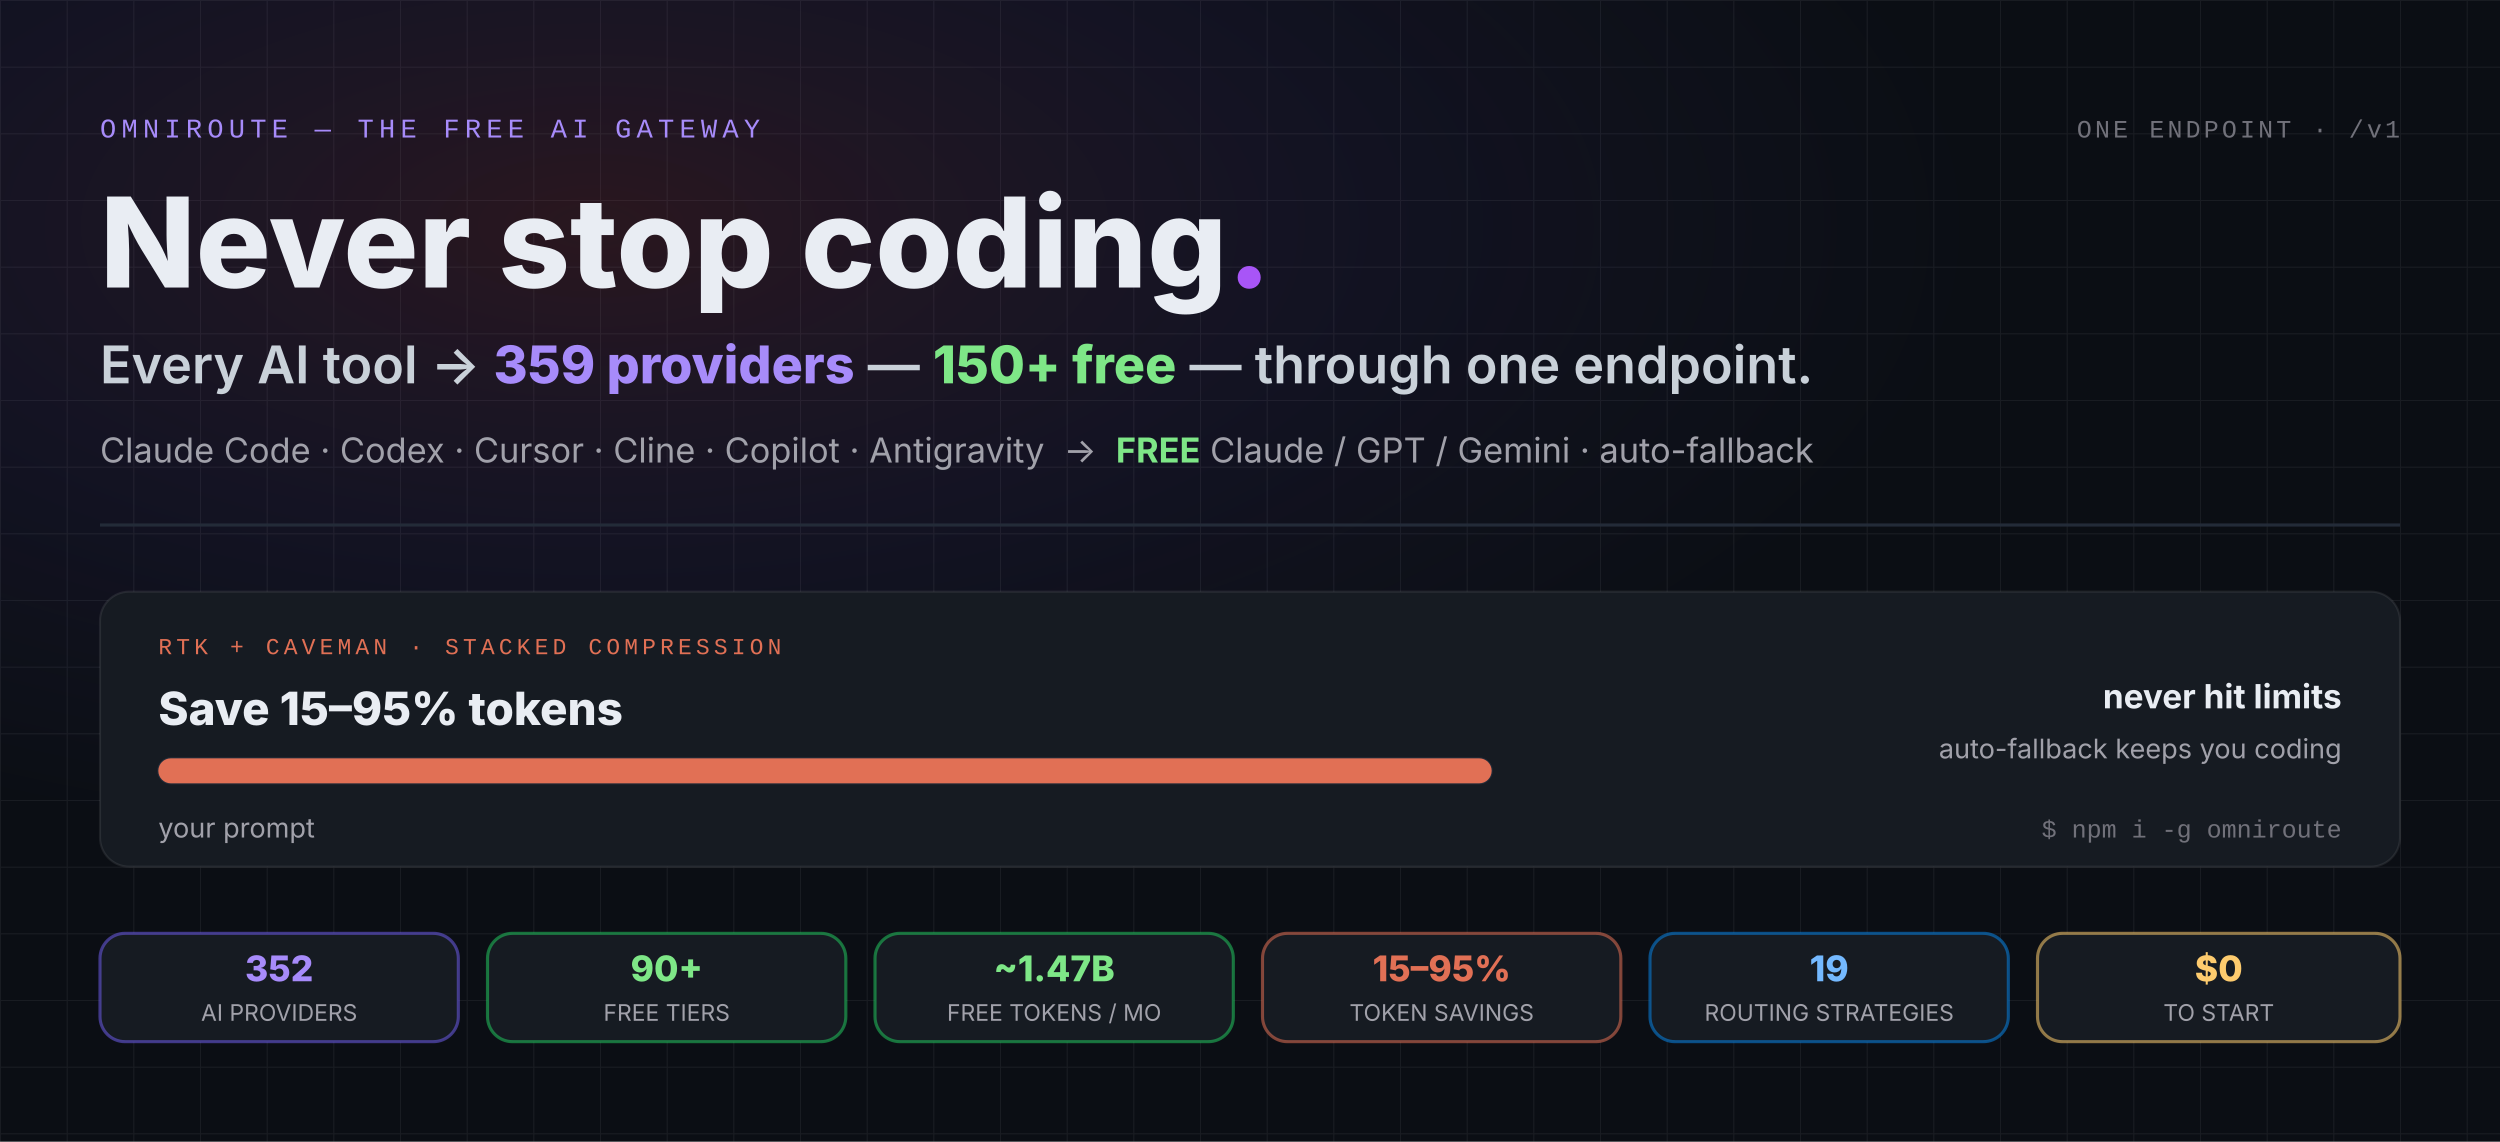
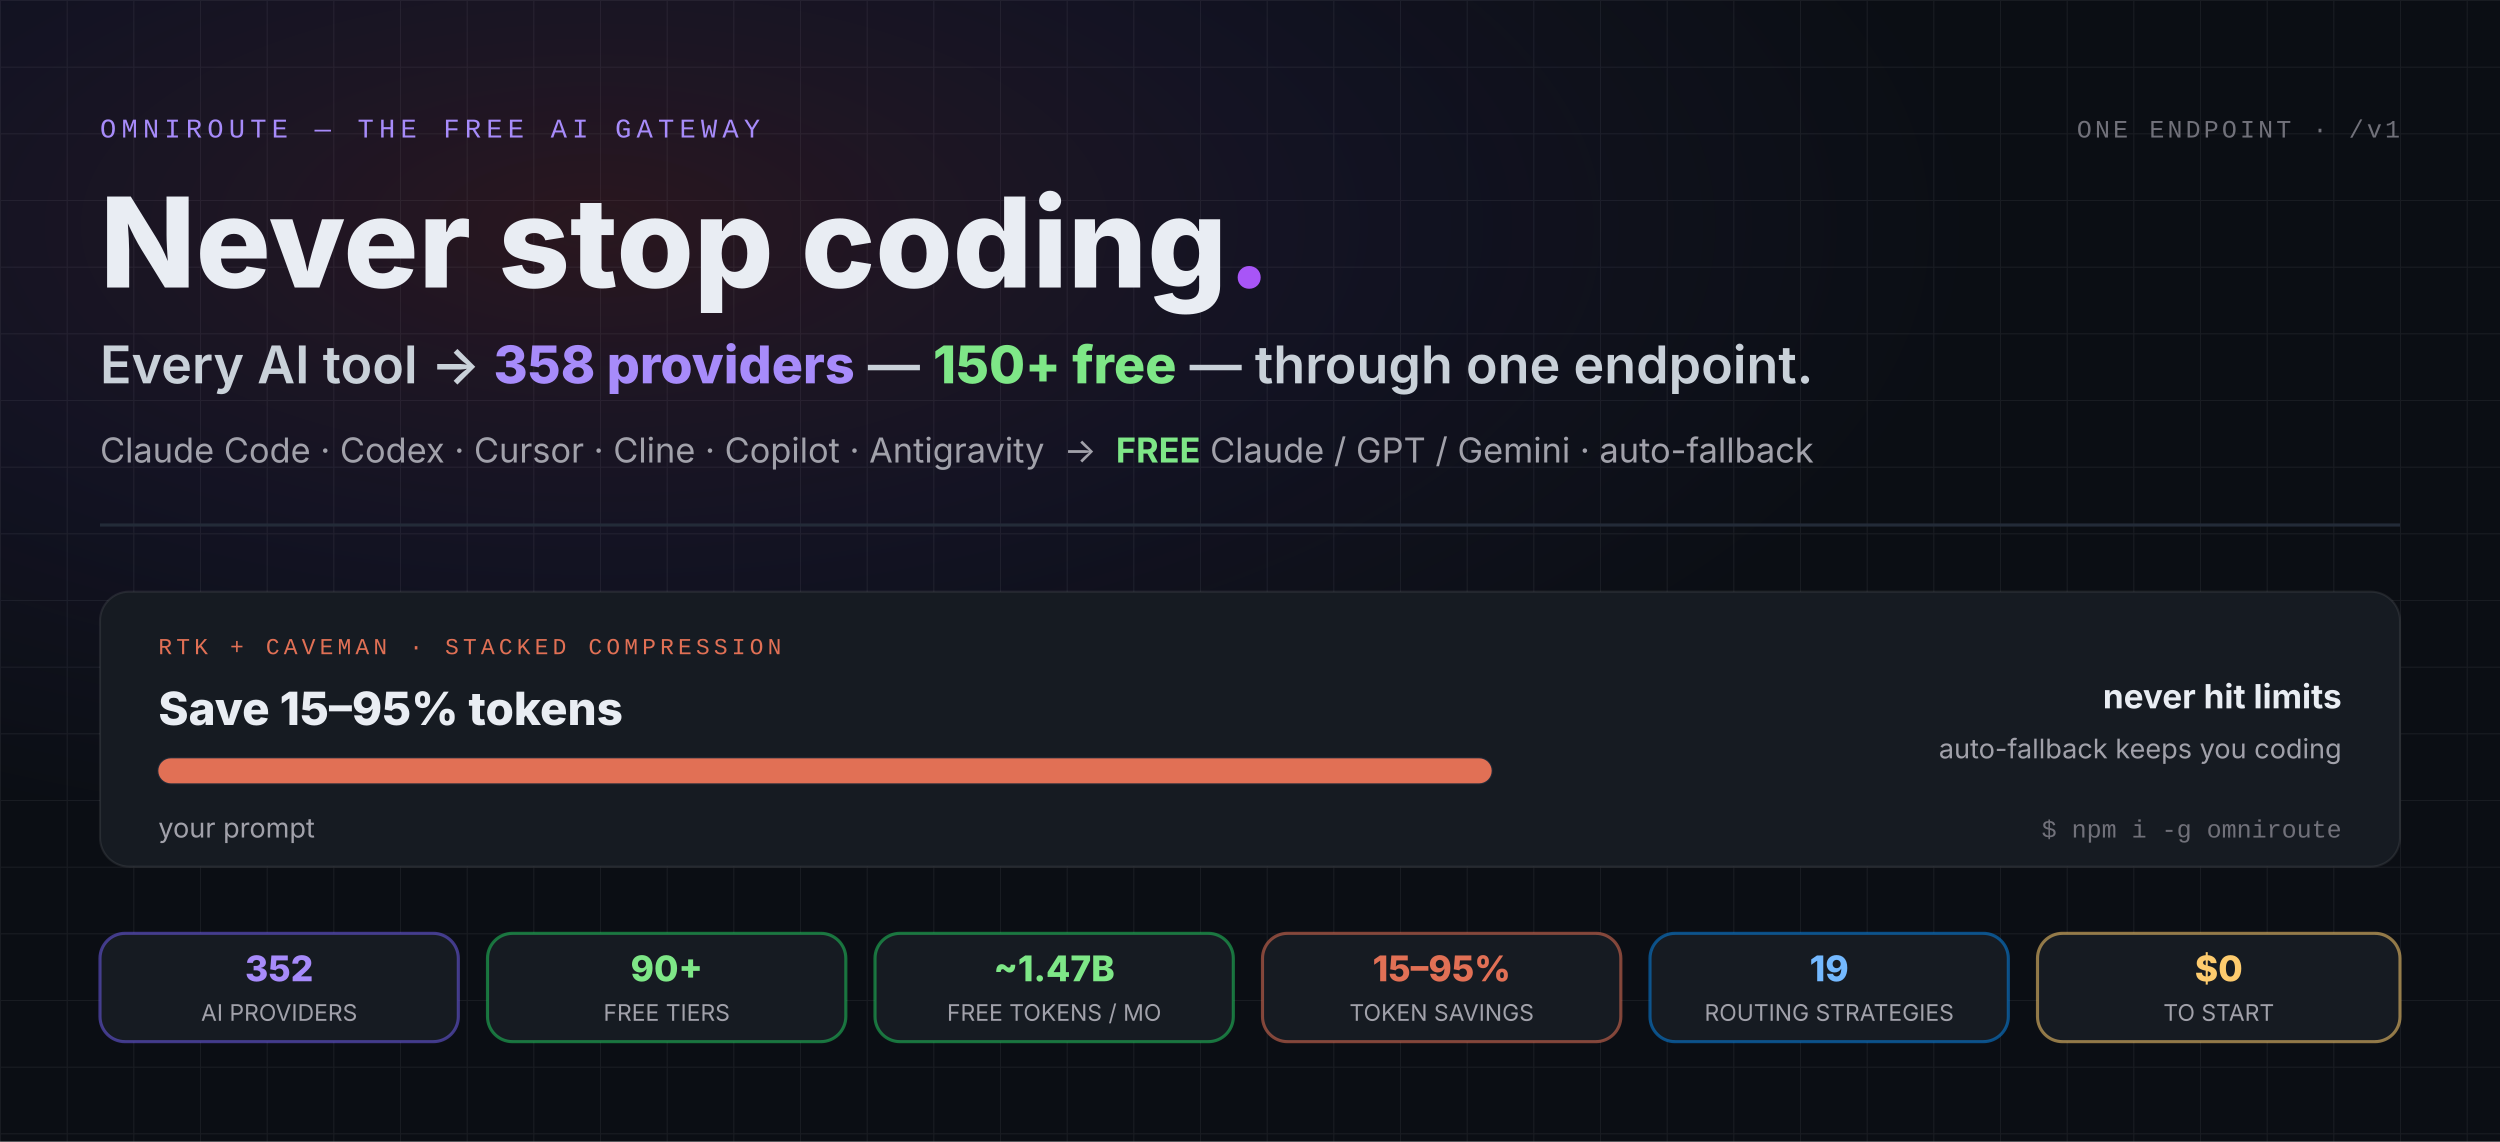
- <svg xmlns="http://www.w3.org/2000/svg" viewBox="0 0 1200 548" role="img" aria-label="OmniRoute hero: Never stop coding. Every AI tool to 359 providers — 150+ free — through one endpoint. Claude Code, Codex, Cursor, Cline, Copilot and Antigravity into free Claude, GPT and Gemini with auto-fallback. RTK + Caveman stacked compression saves 15 to 95 percent of tokens — about 89 percent average on tool-heavy sessions — so you never hit limits. Stats: 359 AI providers, 150+ free tiers, about 1.47B free tokens per month, 15 to 95 percent token savings, 20 routing strategies, zero dollars to start.">
+ <svg xmlns="http://www.w3.org/2000/svg" viewBox="0 0 1200 548" role="img" aria-label="OmniRoute hero: Never stop coding. Every AI tool to 358 providers — 150+ free — through one endpoint. Claude Code, Codex, Cursor, Cline, Copilot and Antigravity into free Claude, GPT and Gemini with auto-fallback. RTK + Caveman stacked compression saves 15 to 95 percent of tokens — about 89 percent average on tool-heavy sessions — so you never hit limits. Stats: 358 AI providers, 150+ free tiers, about 1.47B free tokens per month, 15 to 95 percent token savings, 20 routing strategies, zero dollars to start.">
  <defs>
    <pattern id="gridPaperH" width="32" height="32" patternUnits="userSpaceOnUse">
      <path d="M 32 0 L 0 0 0 32" fill="none" stroke="#ffffff" stroke-opacity="0.06" stroke-width="1" />
    </pattern>
    <radialGradient id="bgGlowH" cx="24%" cy="20%" r="55%">
      <stop offset="0%" stop-color="#e54d5e" stop-opacity="0.14" />
      <stop offset="55%" stop-color="#8b5cf6" stop-opacity="0.06" />
      <stop offset="100%" stop-color="#6366f1" stop-opacity="0" />
    </radialGradient>
    <linearGradient id="gradBrandH" x1="0" y1="0" x2="1" y2="1">
      <stop offset="0%" stop-color="#e54d5e" />
      <stop offset="100%" stop-color="#a855f7" />
    </linearGradient>
    <path id="dividerPathH" d="M 48,252 L 1152,252" />
  </defs>
  <rect width="1200" height="548" fill="#0b0e14" />
  <rect width="1200" height="548" fill="url(#gridPaperH)" />
  <rect width="1200" height="548" fill="url(#bgGlowH)" />
  <text x="48" y="66" font-family="Consolas, 'Courier New', monospace" font-size="13" letter-spacing="2.5" fill="#a78bfa">OMNIROUTE — THE FREE AI GATEWAY</text>
  <text x="1152" y="66" text-anchor="end" font-family="Consolas, 'Courier New', monospace" font-size="12" letter-spacing="1.5" fill="#71717a">ONE ENDPOINT · /v1</text>
  <text x="48" y="138" font-family="Inter, 'Segoe UI', Arial, Helvetica, system-ui, sans-serif" font-size="60" font-weight="800" fill="#e9edf3">Never stop coding<tspan fill="#a855f7">.</tspan>
  </text>
-   <text x="48" y="184" font-family="Inter, 'Segoe UI', Arial, Helvetica, system-ui, sans-serif" font-size="25" font-weight="600" fill="#c9d1d9">Every AI tool → <tspan fill="#a78bfa" font-weight="800">359 providers</tspan> — <tspan fill="#7ee787" font-weight="800">150+ free</tspan> — through one endpoint.</text>
+   <text x="48" y="184" font-family="Inter, 'Segoe UI', Arial, Helvetica, system-ui, sans-serif" font-size="25" font-weight="600" fill="#c9d1d9">Every AI tool → <tspan fill="#a78bfa" font-weight="800">358 providers</tspan> — <tspan fill="#7ee787" font-weight="800">150+ free</tspan> — through one endpoint.</text>
  <text x="48" y="222" font-family="Inter, 'Segoe UI', Arial, Helvetica, system-ui, sans-serif" font-size="16.5" fill="#a1a1aa">Claude Code · Codex · Cursor · Cline · Copilot · Antigravity  →  <tspan fill="#7ee787" font-weight="700">FREE</tspan> Claude / GPT / Gemini · auto-fallback</text>
  <line x1="48" y1="252" x2="1152" y2="252" stroke="#232b38" stroke-width="1.5" />
  <circle r="4" fill="url(#gradBrandH)" opacity="0">
    <animateMotion dur="6s" repeatCount="indefinite" keyPoints="0;1" keyTimes="0;1" calcMode="linear">
      <mpath href="#dividerPathH" />
    </animateMotion>
    <animate attributeName="opacity" values="0;0.9;0.9;0" keyTimes="0;0.08;0.6;0.75" dur="6s" repeatCount="indefinite" />
  </circle>
  <g>
    <rect x="48" y="284" width="1104" height="132" rx="14" fill="#161b22" stroke="#ffffff" stroke-opacity="0.08" stroke-width="1" />
    <text x="76" y="314" font-family="Consolas, 'Courier New', monospace" font-size="11" letter-spacing="2" fill="#e17055">RTK + CAVEMAN · STACKED COMPRESSION</text>
    <text x="76" y="348" font-family="Inter, 'Segoe UI', Arial, Helvetica, system-ui, sans-serif" font-size="22" font-weight="800" fill="#e9edf3">Save 15–95% tokens</text>
    <rect x="76" y="364" width="640" height="12" rx="6" fill="#0b0e14" stroke="#232b38" stroke-width="1" />
    <rect x="76" y="364" width="640" height="12" rx="6" fill="#e17055">
      <animate attributeName="width" values="640;640;70;70;640" keyTimes="0;0.12;0.5;0.88;1" dur="8s" repeatCount="indefinite" calcMode="spline" keySplines="0.4 0 0.2 1;0.4 0 0.2 1;0.4 0 0.2 1;0.4 0 0.2 1" />
    </rect>
    <text x="76" y="402" font-family="Inter, 'Segoe UI', Arial, Helvetica, system-ui, sans-serif" font-size="13" fill="#a1a1aa">your prompt
      <animate attributeName="opacity" values="1;1;0;0;1" keyTimes="0;0.12;0.35;0.88;1" dur="8s" repeatCount="indefinite" calcMode="discrete" />
    </text>
    <text x="76" y="402" font-family="Inter, 'Segoe UI', Arial, Helvetica, system-ui, sans-serif" font-size="13" font-weight="700" fill="#e17055" opacity="0">−89% avg on tool-heavy sessions
      <animate attributeName="opacity" values="0;0;1;1;0" keyTimes="0;0.35;0.36;0.88;1" dur="8s" repeatCount="indefinite" calcMode="discrete" />
    </text>
    <text x="1124" y="340" text-anchor="end" font-family="Inter, 'Segoe UI', Arial, Helvetica, system-ui, sans-serif" font-size="16" font-weight="700" fill="#e9edf3">never hit limits</text>
    <text x="1124" y="364" text-anchor="end" font-family="Inter, 'Segoe UI', Arial, Helvetica, system-ui, sans-serif" font-size="13" fill="#a1a1aa">auto-fallback keeps you coding</text>
    <text x="1124" y="402" text-anchor="end" font-family="Consolas, 'Courier New', monospace" font-size="12" fill="#71717a">$ npm i -g omniroute</text>
  </g>
  <g font-family="Inter, 'Segoe UI', Arial, Helvetica, system-ui, sans-serif" text-anchor="middle">
    <rect x="48" y="448" width="172" height="52" rx="12" fill="#161b22" stroke="#6c5ce7" stroke-opacity="0.55" stroke-width="1.5" />
    <text x="134" y="471" font-size="17" font-weight="800" fill="#a78bfa">352</text>
    <text x="134" y="490" font-size="11" fill="#a1a1aa">AI PROVIDERS</text>
    <rect x="234" y="448" width="172" height="52" rx="12" fill="#161b22" stroke="#22c55e" stroke-opacity="0.55" stroke-width="1.5" />
    <text x="320" y="471" font-size="17" font-weight="800" fill="#7ee787">90+</text>
    <text x="320" y="490" font-size="11" fill="#a1a1aa">FREE TIERS</text>
    <rect x="420" y="448" width="172" height="52" rx="12" fill="#161b22" stroke="#22c55e" stroke-opacity="0.55" stroke-width="1.5" />
    <text x="506" y="471" font-size="17" font-weight="800" fill="#7ee787">~1.47B</text>
    <text x="506" y="490" font-size="11" fill="#a1a1aa">FREE TOKENS / MO</text>
    <rect x="606" y="448" width="172" height="52" rx="12" fill="#161b22" stroke="#e17055" stroke-opacity="0.55" stroke-width="1.5" />
    <text x="692" y="471" font-size="17" font-weight="800" fill="#e17055">15–95%</text>
    <text x="692" y="490" font-size="11" fill="#a1a1aa">TOKEN SAVINGS</text>
    <rect x="792" y="448" width="172" height="52" rx="12" fill="#161b22" stroke="#0984e3" stroke-opacity="0.55" stroke-width="1.5" />
    <text x="878" y="471" font-size="17" font-weight="800" fill="#74b9ff">19</text>
    <text x="878" y="490" font-size="11" fill="#a1a1aa">ROUTING STRATEGIES</text>
    <rect x="978" y="448" width="174" height="52" rx="12" fill="#161b22" stroke="#fdcb6e" stroke-opacity="0.55" stroke-width="1.5" />
    <text x="1065" y="471" font-size="17" font-weight="800" fill="#fdcb6e">$0</text>
    <text x="1065" y="490" font-size="11" fill="#a1a1aa">TO START</text>
  </g>
</svg>
